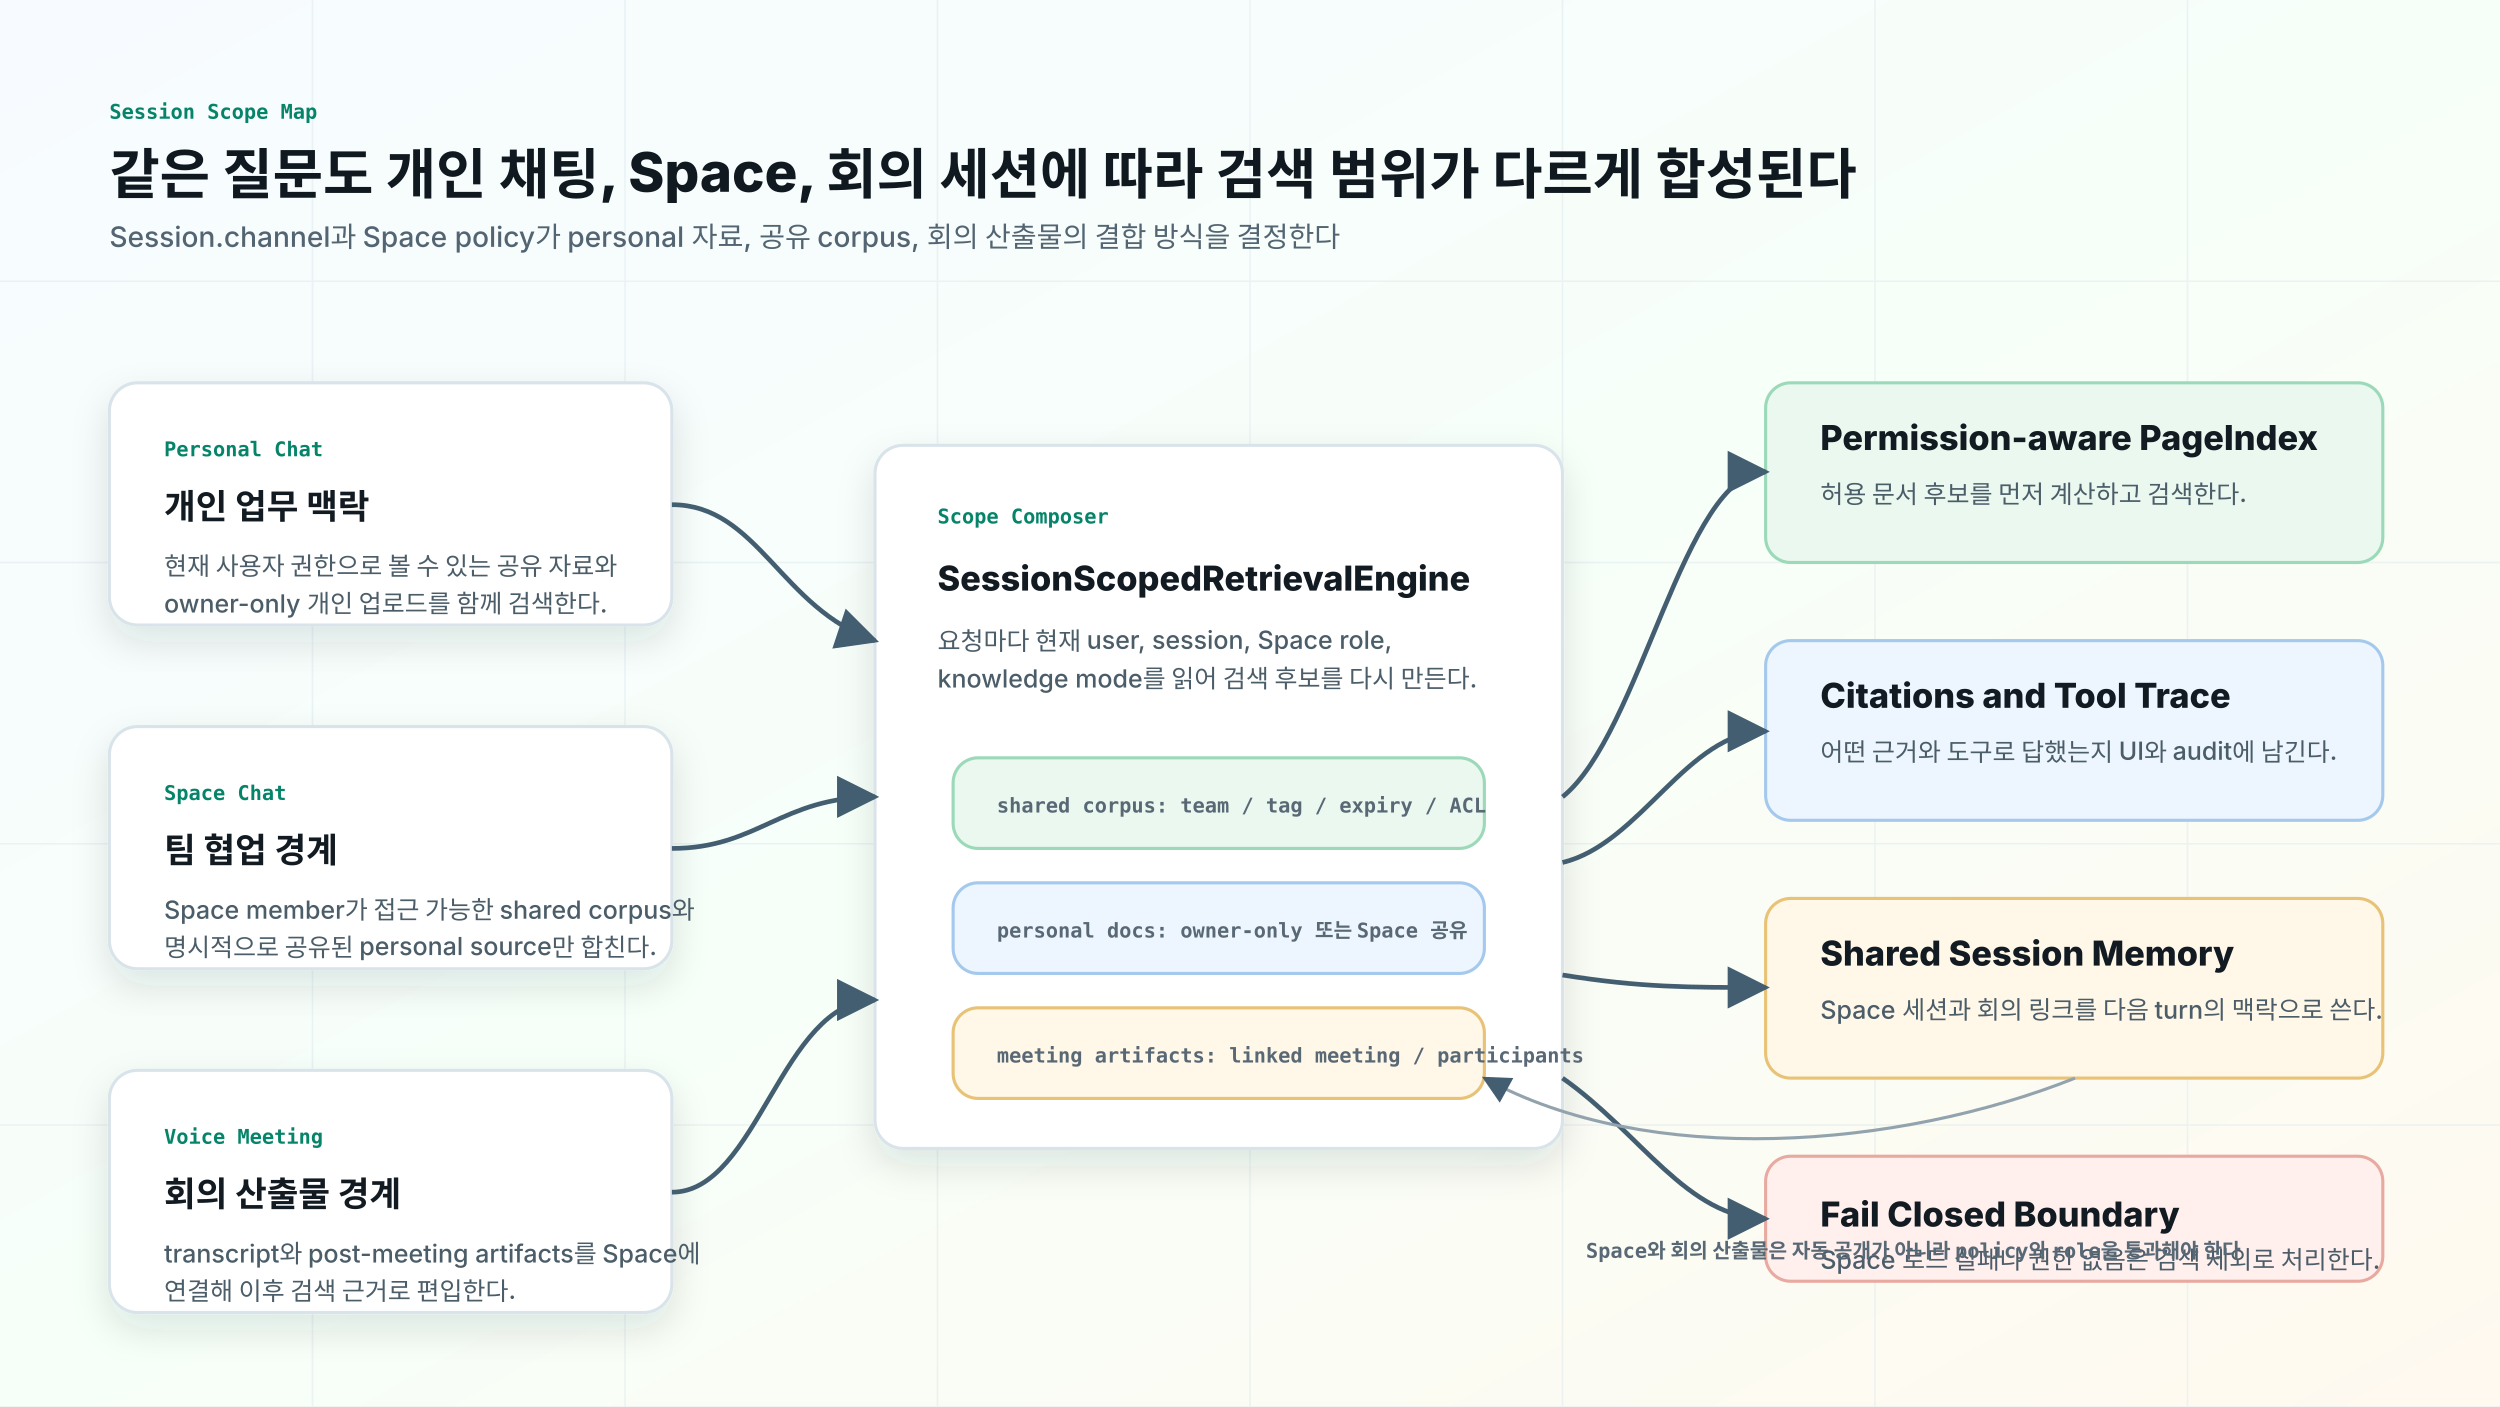
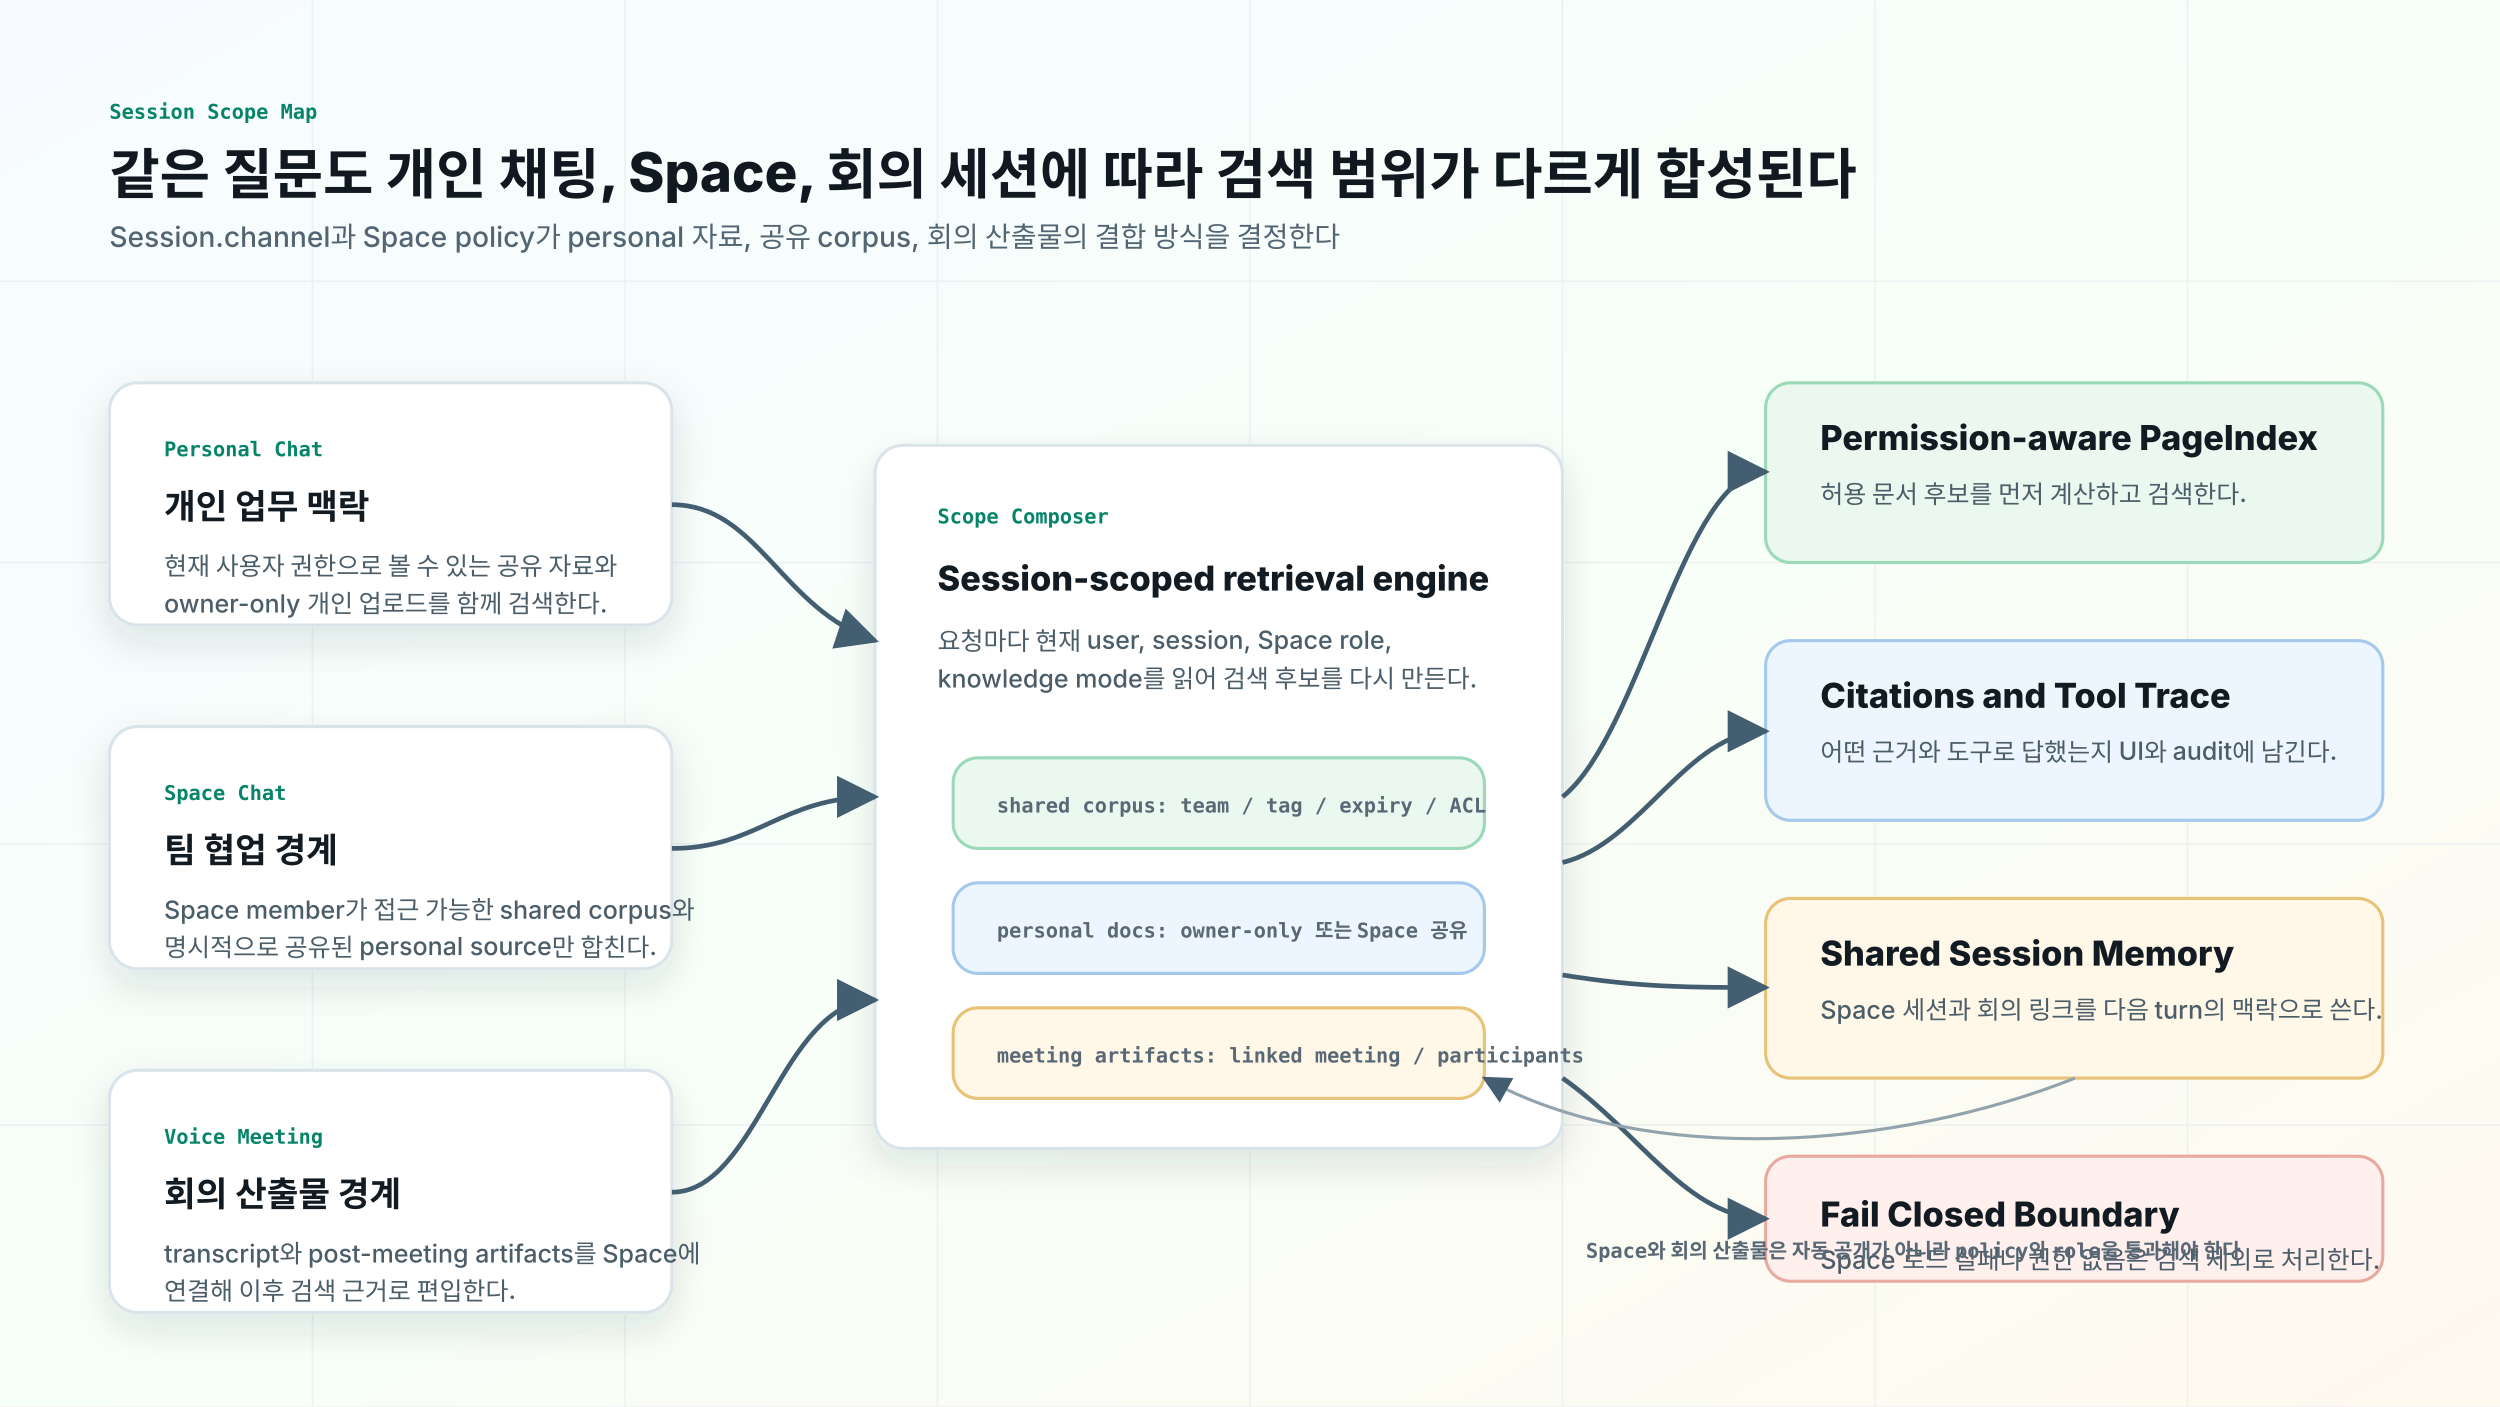
<svg xmlns="http://www.w3.org/2000/svg" width="1600" height="900" viewBox="0 0 1600 900" role="img" aria-labelledby="title desc">
  <defs>
    <linearGradient id="bg" x1="0" y1="0" x2="1" y2="1">
      <stop offset="0%" stop-color="#f7fbff" />
      <stop offset="50%" stop-color="#f7fff9" />
      <stop offset="100%" stop-color="#fff9ef" />
    </linearGradient>
    <filter id="shadow" x="-20%" y="-20%" width="140%" height="140%">
      <feDropShadow dx="0" dy="10" stdDeviation="12" flood-color="#1e2d35" flood-opacity="0.12" />
    </filter>
    <marker id="arrow" viewBox="0 0 10 10" refX="9" refY="5" markerWidth="9" markerHeight="9" orient="auto-start-reverse">
      <path d="M 0 0 L 10 5 L 0 10 z" fill="#435e70" />
    </marker>
    <style>
      .title { font: 800 35px -apple-system, BlinkMacSystemFont, "Segoe UI", sans-serif; fill: #101820; }
      .sub { font: 500 18px -apple-system, BlinkMacSystemFont, "Segoe UI", sans-serif; fill: #536572; }
      .eyebrow { font: 800 13px ui-monospace, SFMono-Regular, Menlo, monospace; letter-spacing: 0; text-transform: uppercase; fill: #068469; }
      .box-title { font: 800 22px -apple-system, BlinkMacSystemFont, "Segoe UI", sans-serif; fill: #121a22; }
      .box-text { font: 500 16px -apple-system, BlinkMacSystemFont, "Segoe UI", sans-serif; fill: #4b5d68; }
      .small { font: 800 13px ui-monospace, SFMono-Regular, Menlo, monospace; fill: #596875; }
      .panel { fill: #ffffff; stroke: #d9e3ea; stroke-width: 2; rx: 18; filter: url(#shadow); }
      .soft { fill: #f8fbfd; stroke: #d9e3ea; stroke-width: 2; rx: 16; }
      .green { fill: #eaf8ef; stroke: #9bd9b8; stroke-width: 2; rx: 16; }
      .blue { fill: #edf6ff; stroke: #a5c9ed; stroke-width: 2; rx: 16; }
      .amber { fill: #fff7e8; stroke: #e8c276; stroke-width: 2; rx: 16; }
      .red { fill: #fff0ee; stroke: #e8aaa0; stroke-width: 2; rx: 16; }
      .line { fill: none; stroke: #435e70; stroke-width: 3; marker-end: url(#arrow); }
      .thin { fill: none; stroke: #92a3ae; stroke-width: 2; marker-end: url(#arrow); }
    </style>
  </defs>
  <rect width="1600" height="900" fill="url(#bg)" />
  <path d="M0 180 H1600 M0 360 H1600 M0 540 H1600 M0 720 H1600 M200 0 V900 M400 0 V900 M600 0 V900 M800 0 V900 M1000 0 V900 M1200 0 V900 M1400 0 V900" stroke="#dfe8ee" stroke-opacity="0.52" stroke-width="1" />
  <text x="70" y="76" class="eyebrow">Session Scope Map</text>
  <text x="70" y="124" class="title">같은 질문도 개인 채팅, Space, 회의 세션에 따라 검색 범위가 다르게 합성된다</text>
  <text x="70" y="158" class="sub">Session.channel과 Space policy가 personal 자료, 공유 corpus, 회의 산출물의 결합 방식을 결정한다</text>
  <rect x="70" y="245" width="360" height="155" class="panel" />
  <text x="105" y="292" class="eyebrow">Personal Chat</text>
  <text x="105" y="332" class="box-title">개인 업무 맥락</text>
  <text x="105" y="368" class="box-text">현재 사용자 권한으로 볼 수 있는 공유 자료와</text>
  <text x="105" y="392" class="box-text">owner-only 개인 업로드를 함께 검색한다.</text>
  <rect x="70" y="465" width="360" height="155" class="panel" />
  <text x="105" y="512" class="eyebrow">Space Chat</text>
  <text x="105" y="552" class="box-title">팀 협업 경계</text>
  <text x="105" y="588" class="box-text">Space member가 접근 가능한 shared corpus와</text>
  <text x="105" y="612" class="box-text">명시적으로 공유된 personal source만 합친다.</text>
  <rect x="70" y="685" width="360" height="155" class="panel" />
  <text x="105" y="732" class="eyebrow">Voice Meeting</text>
  <text x="105" y="772" class="box-title">회의 산출물 경계</text>
  <text x="105" y="808" class="box-text">transcript와 post-meeting artifacts를 Space에</text>
  <text x="105" y="832" class="box-text">연결해 이후 검색 근거로 편입한다.</text>
  <rect x="560" y="285" width="440" height="450" class="panel" />
  <text x="600" y="335" class="eyebrow">Scope Composer</text>
-   <text x="600" y="378" class="box-title">SessionScopedRetrievalEngine</text>
+   <text x="600" y="378" class="box-title">Session-scoped retrieval engine</text>
  <text x="600" y="416" class="box-text">요청마다 현재 user, session, Space role,</text>
  <text x="600" y="440" class="box-text">knowledge mode를 읽어 검색 후보를 다시 만든다.</text>
  <rect x="610" y="485" width="340" height="58" class="green" />
  <text x="638" y="520" class="small">shared corpus: team / tag / expiry / ACL</text>
  <rect x="610" y="565" width="340" height="58" class="blue" />
  <text x="638" y="600" class="small">personal docs: owner-only 또는 Space 공유</text>
  <rect x="610" y="645" width="340" height="58" class="amber" />
  <text x="638" y="680" class="small">meeting artifacts: linked meeting / participants</text>
  <rect x="1130" y="245" width="395" height="115" class="green" />
  <text x="1165" y="288" class="box-title">Permission-aware PageIndex</text>
  <text x="1165" y="322" class="box-text">허용 문서 후보를 먼저 계산하고 검색한다.</text>
  <rect x="1130" y="410" width="395" height="115" class="blue" />
  <text x="1165" y="453" class="box-title">Citations and Tool Trace</text>
  <text x="1165" y="487" class="box-text">어떤 근거와 도구로 답했는지 UI와 audit에 남긴다.</text>
  <rect x="1130" y="575" width="395" height="115" class="amber" />
  <text x="1165" y="618" class="box-title">Shared Session Memory</text>
  <text x="1165" y="652" class="box-text">Space 세션과 회의 링크를 다음 turn의 맥락으로 쓴다.</text>
  <rect x="1130" y="740" width="395" height="80" class="red" />
  <text x="1165" y="785" class="box-title">Fail Closed Boundary</text>
  <text x="1165" y="812" class="box-text">Space 로드 실패나 권한 없음은 검색 제외로 처리한다.</text>
  <path class="line" d="M430 323 C485 323 500 390 560 410" />
  <path class="line" d="M430 543 C485 543 500 510 560 510" />
  <path class="line" d="M430 763 C485 763 500 640 560 640" />
  <path class="line" d="M1000 510 C1050 470 1078 302 1130 302" />
  <path class="line" d="M1000 552 C1050 540 1080 468 1130 468" />
  <path class="line" d="M1000 624 C1050 632 1080 632 1130 632" />
  <path class="line" d="M1000 690 C1050 725 1080 780 1130 780" />
  <path class="thin" d="M1328 690 C1215 735 1055 748 950 690" />
  <text x="1015" y="805" class="small">Space와 회의 산출물은 자동 공개가 아니라 policy와 role을 통과해야 한다</text>
</svg>
